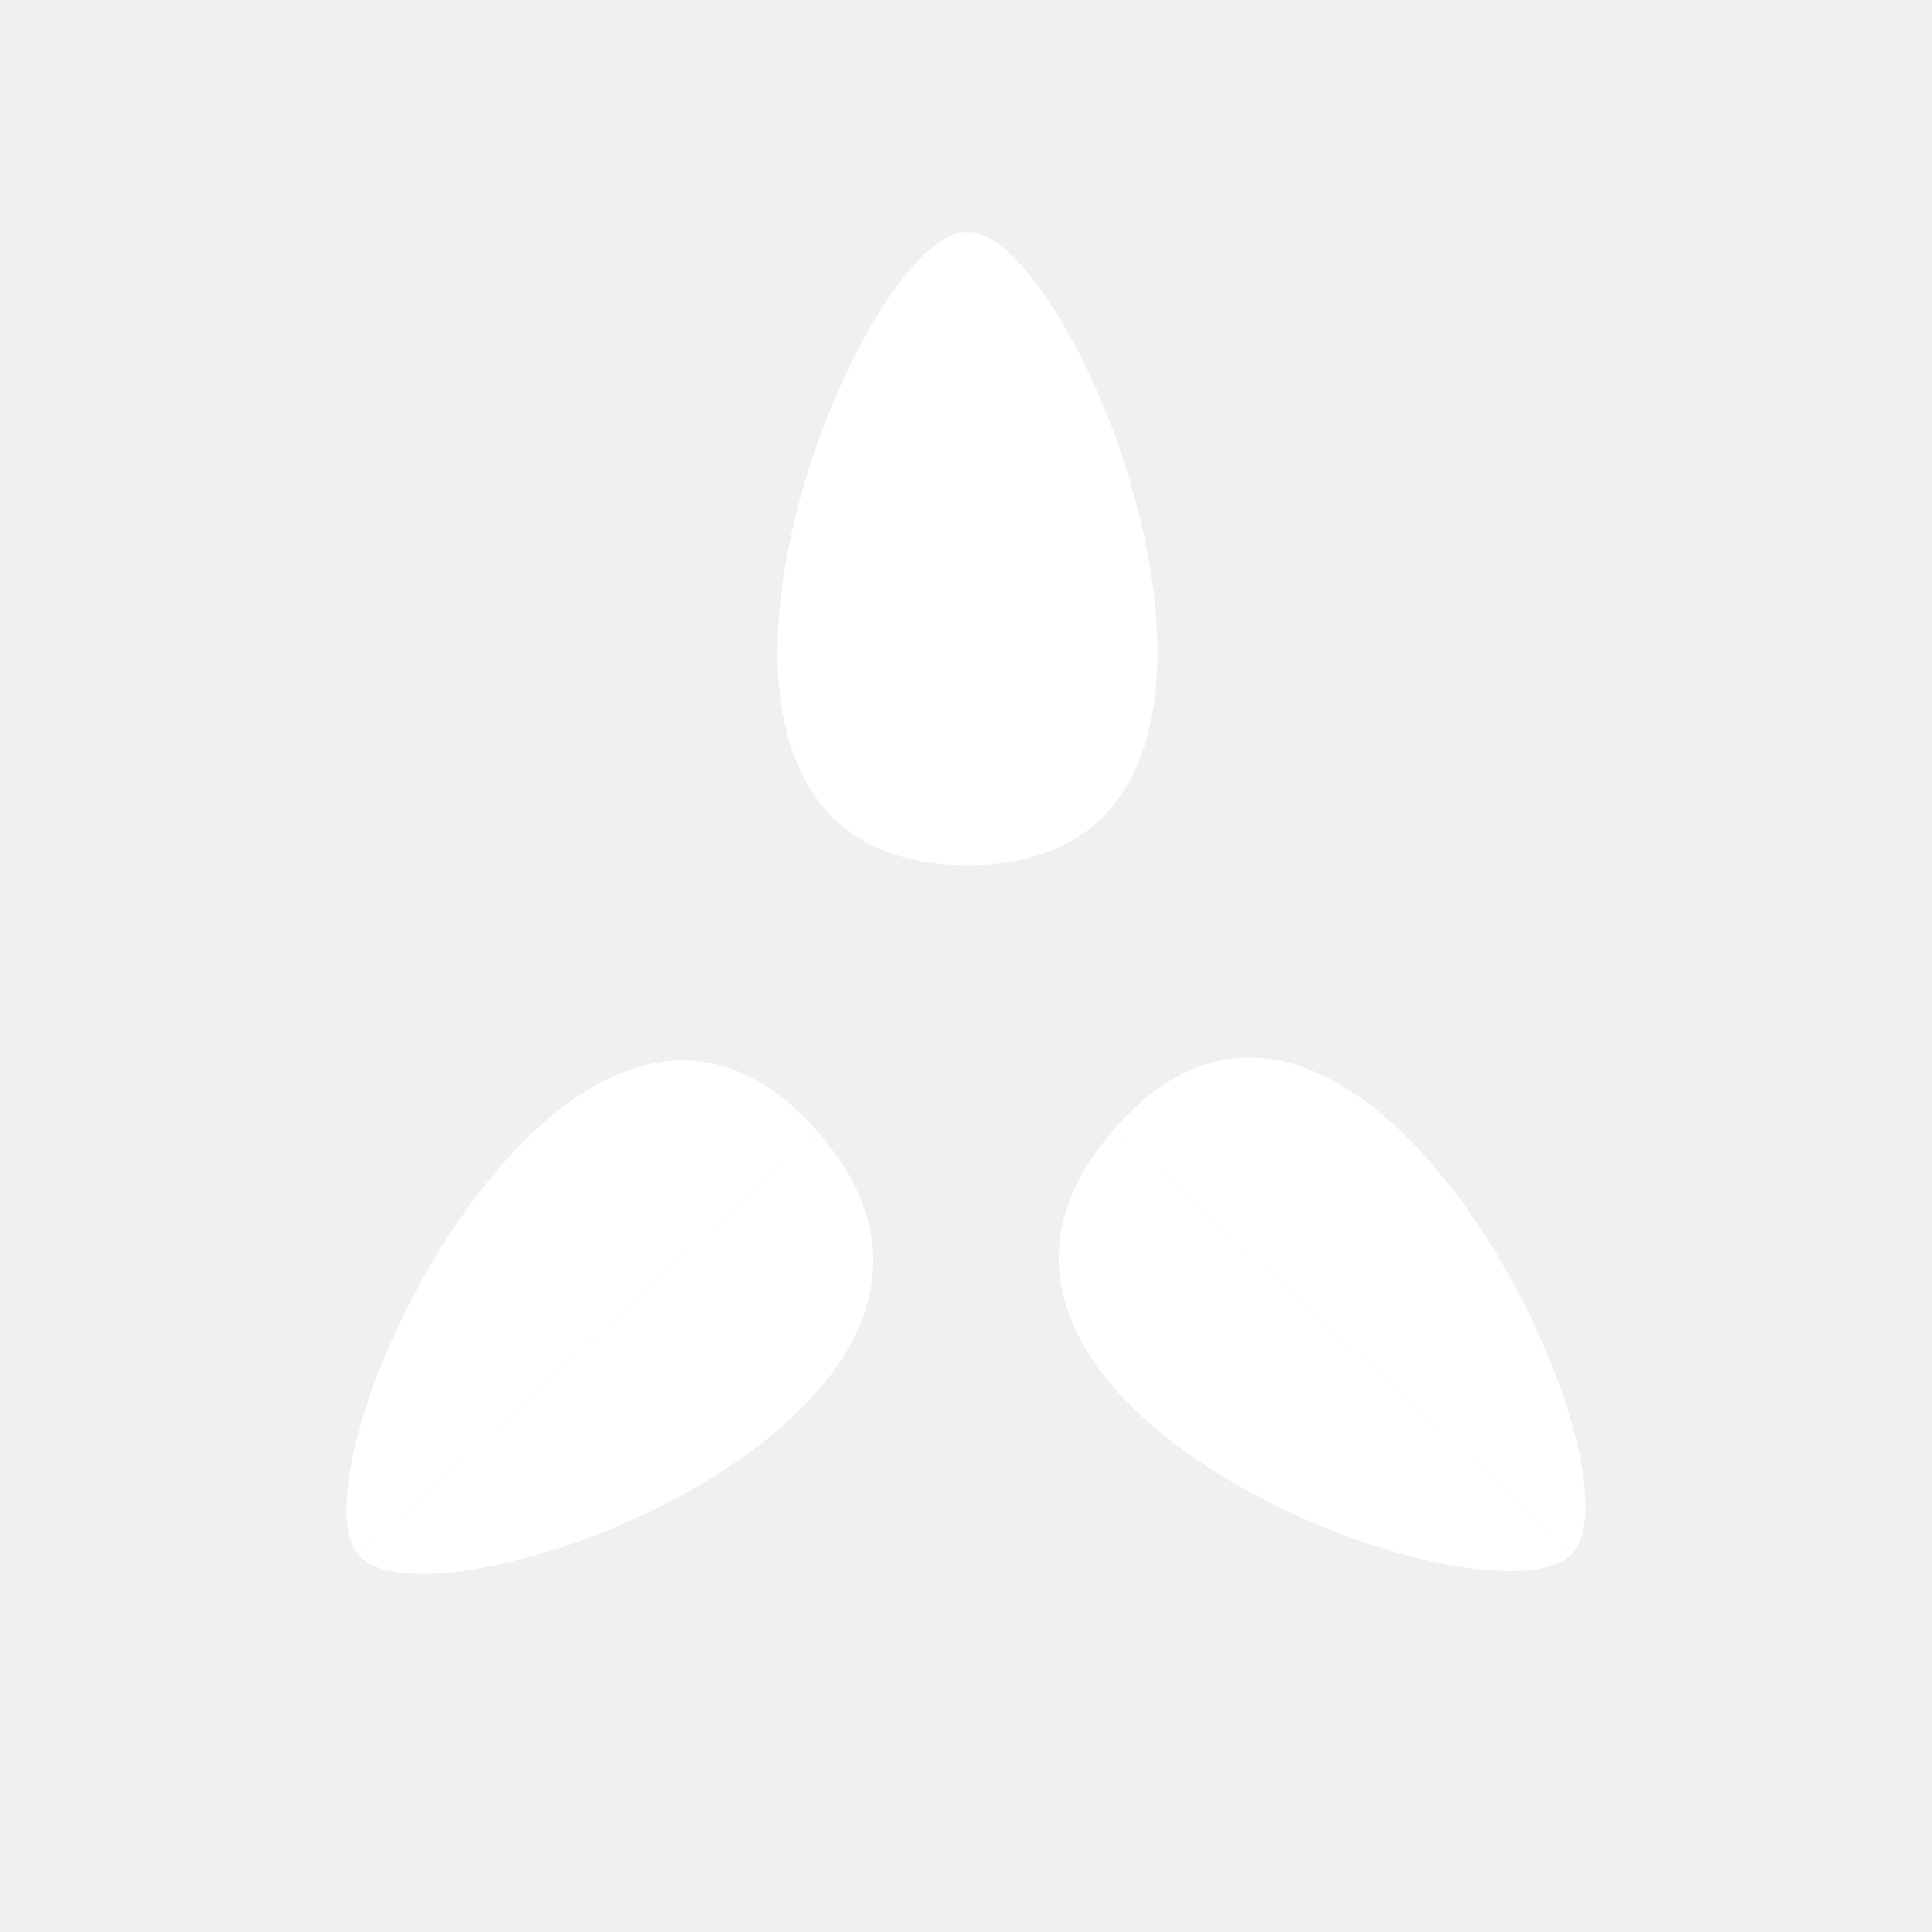
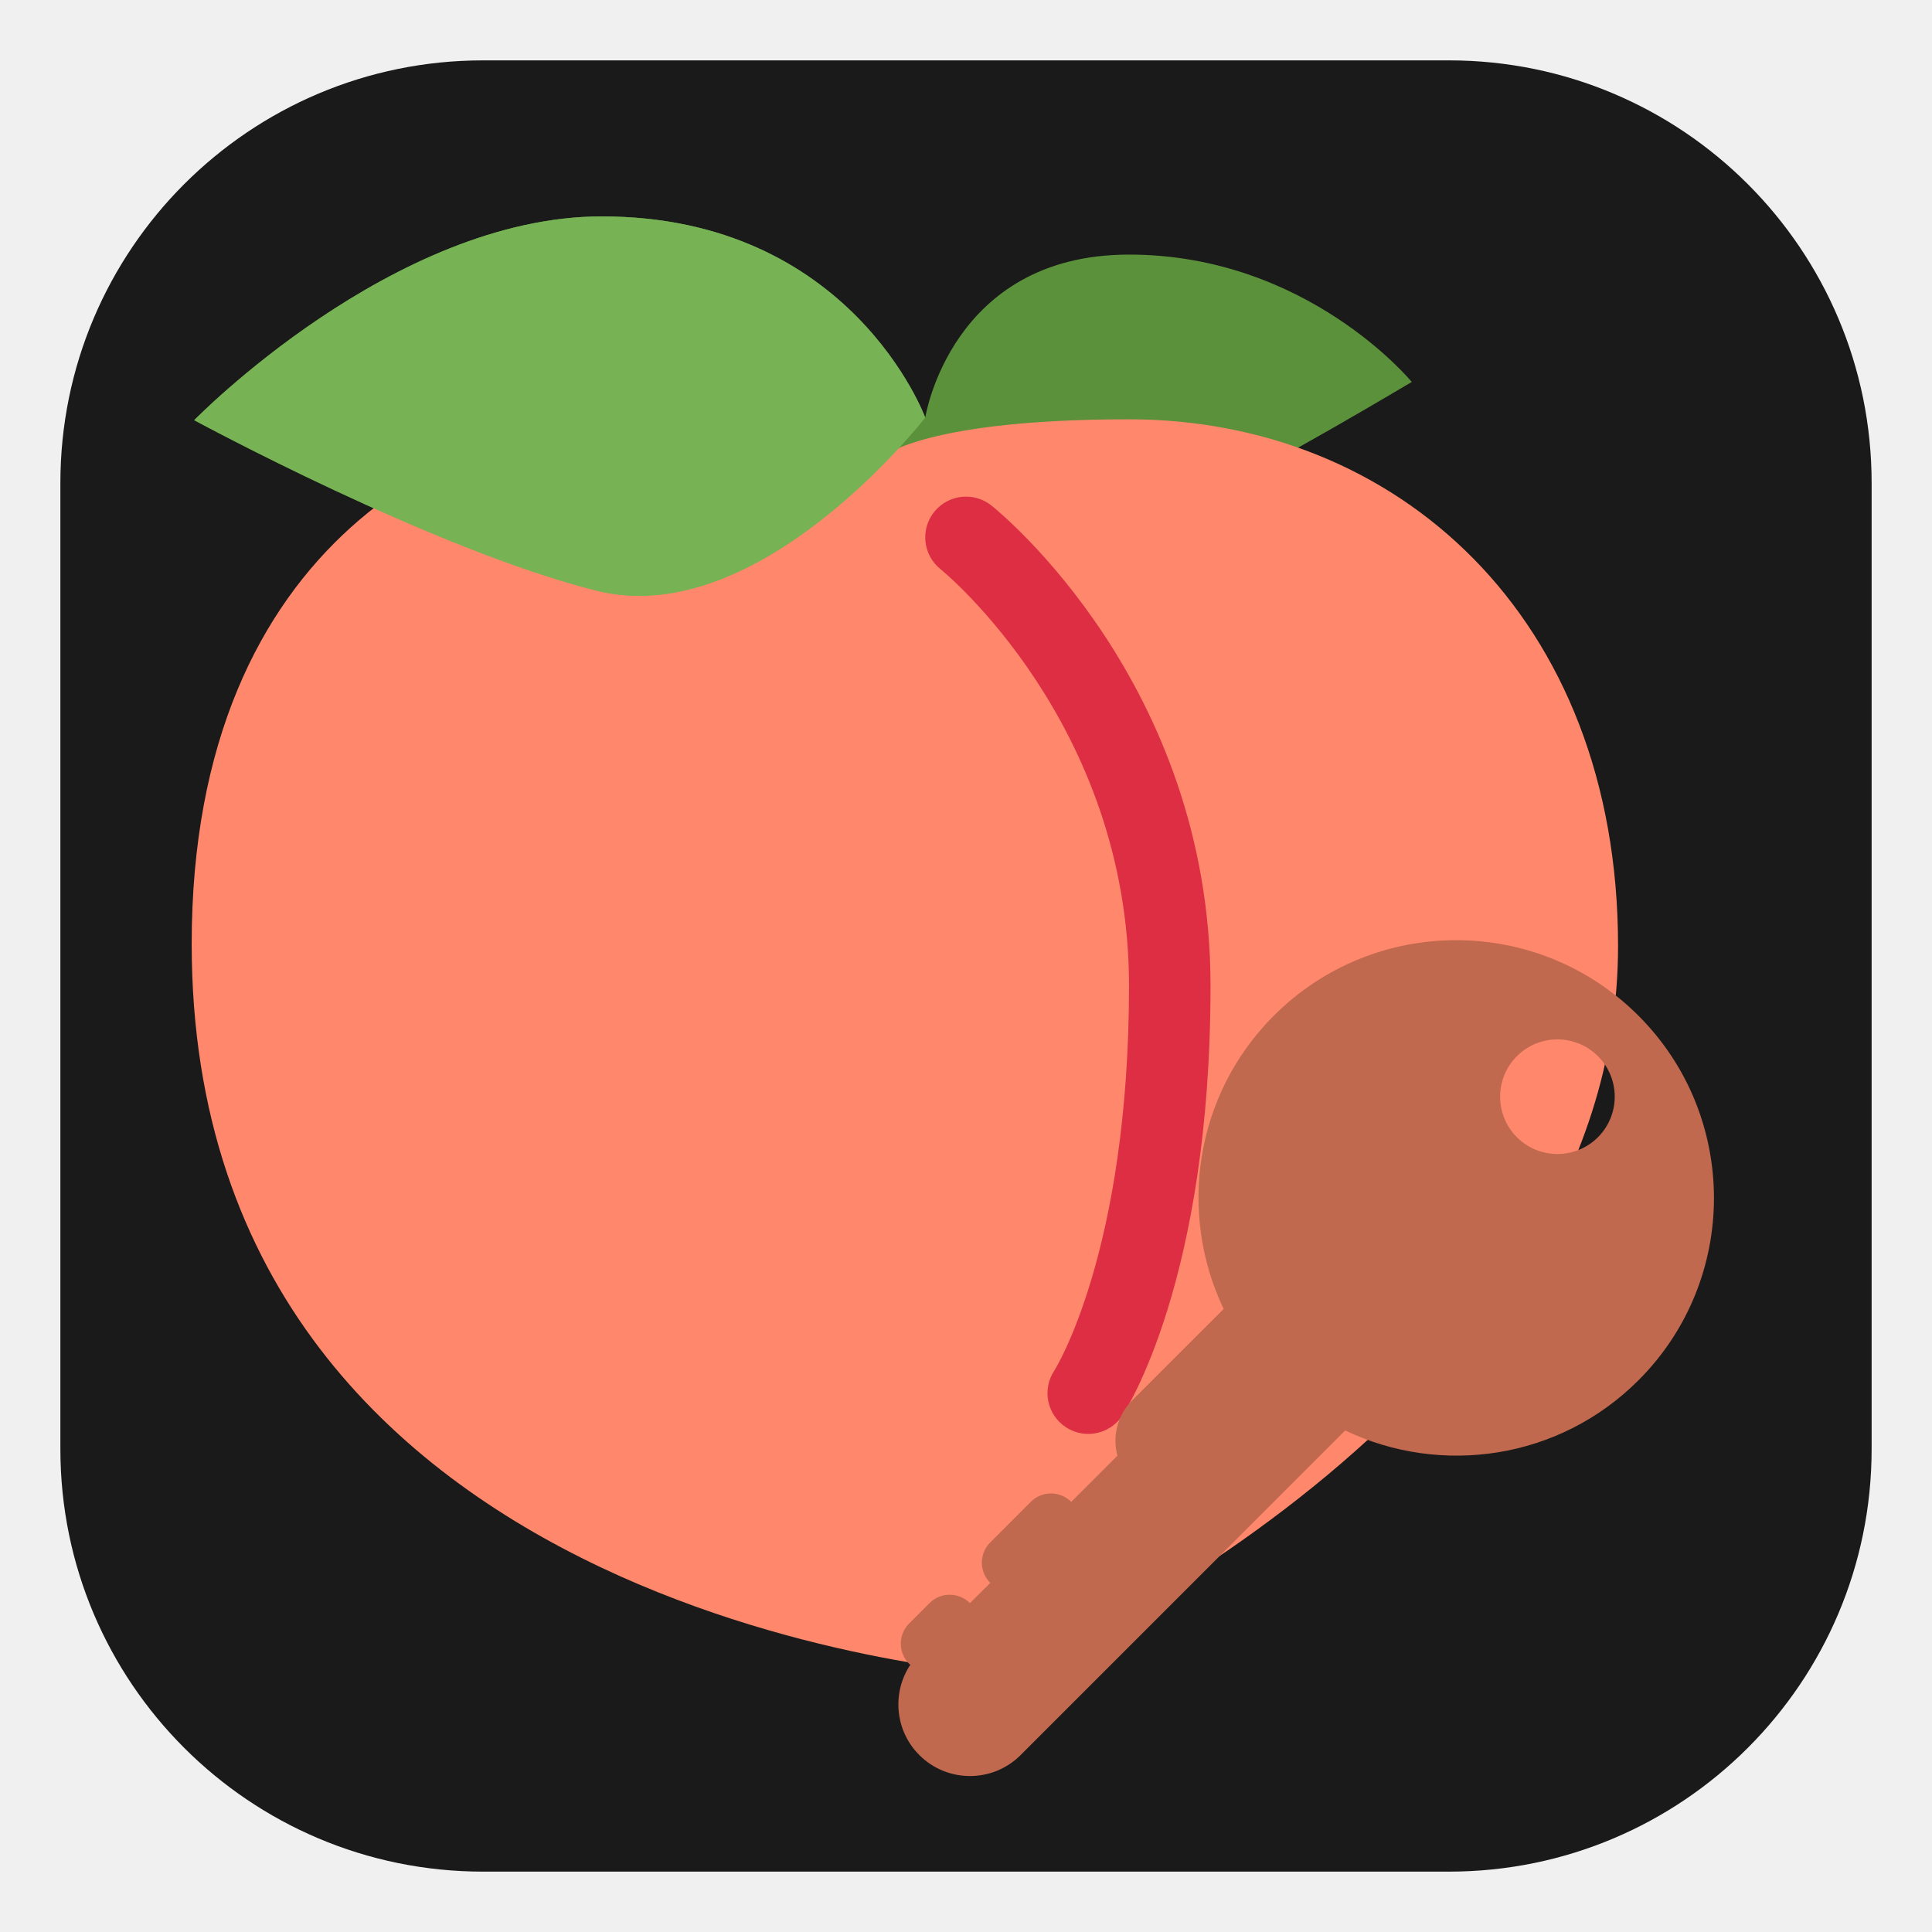
- <svg xmlns="http://www.w3.org/2000/svg" width="100" height="100" viewBox="0 0 100 100" fill="none">
-   <path d="M50.079 12C44.147 12 31.294 44.779 50.079 44.779L50.079 12Z" fill="white" />
-   <path d="M50.079 12C56.011 12 68.864 44.779 50.079 44.779L50.079 12Z" fill="white" />
-   <path d="M81.423 80.359C85.392 75.835 70.253 44.101 57.684 58.425L81.423 80.359Z" fill="white" />
-   <path d="M81.423 80.359C77.454 84.882 45.114 72.749 57.684 58.425L81.423 80.359Z" fill="white" />
-   <path d="M18.577 80.505C14.608 75.981 29.747 44.247 42.316 58.571L18.577 80.505Z" fill="white" />
-   <path d="M18.577 80.505C22.546 85.028 54.886 72.895 42.316 58.571L18.577 80.505Z" fill="white" />
+ <svg xmlns="http://www.w3.org/2000/svg" width="128" height="128" viewBox="0 0 128 128">
+   <rect x="4" y="4" width="120" height="120" rx="28" fill="#1A1A1A" />
+   <g transform="translate(10,14) scale(2.7)">
+     <path fill="#5C913B" d="M1.062 5.125s4.875-5 10-5C17.188.125 19 5.062 19 5.062s.625-4 5-4 6.938 3.125 6.938 3.125-3.562 2.125-4.625 2.562c-2.801 1.153-11.375 3.562-15.375 2.562S1.062 5.125 1.062 5.125z" />
+     <path fill="#FF886C" d="M18 6s1.042-.896 6-.896c6.542 0 12 4.812 12 12.927 0 11.531-14.958 17.881-14.958 17.881S1 34.833 1 17.977C1 8.018 7.75 5 12 5c4.958 0 6 1 6 1z" />
+     <path fill="#77B255" d="M1.062 5.125s4.875-5 10-5C17.188.125 19 5.062 19 5.062s-4.062 5.25-8.062 4.25-9.876-4.187-9.876-4.187z" />
+     <path fill="#DD2E44" d="M22.999 30c-.19 0-.383-.055-.554-.168-.46-.307-.584-.927-.277-1.387C22.183 28.423 24 25.538 24 19c0-6.445-4.578-10.182-4.625-10.219-.431-.345-.501-.974-.156-1.405.346-.431.975-.501 1.406-.156C20.844 7.395 26 11.604 26 19c0 7.22-2.079 10.422-2.168 10.555-.192.289-.51.445-.833.445z" />
+   </g>
+   <g transform="translate(58,62) scale(1.55)">
+     <path fill="#C1694F" d="M32.614 3.414C28.31-.89 21.332-.89 17.027 3.414c-3.391 3.392-4.098 8.439-2.144 12.535l-3.916 3.915c-.64.641-.841 1.543-.625 2.359l-1.973 1.972c-.479-.48-1.252-.48-1.731 0l-1.731 1.732c-.479.479-.479 1.253 0 1.732l-.867.864c-.479-.478-1.253-.478-1.731 0l-.866.867c-.479.479-.479 1.253 0 1.732.015.016.036.02.051.033-.794 1.189-.668 2.812.382 3.863 1.195 1.195 3.134 1.195 4.329 0L20.08 21.144c4.097 1.955 9.144 1.247 12.535-2.146 4.302-4.302 4.302-11.28-.001-15.584zm-1.731 5.195c-.957.956-2.509.956-3.464 0-.956-.956-.956-2.507 0-3.464.955-.956 2.507-.956 3.464 0 .956.957.956 2.508 0 3.464z" />
+   </g>
</svg>
